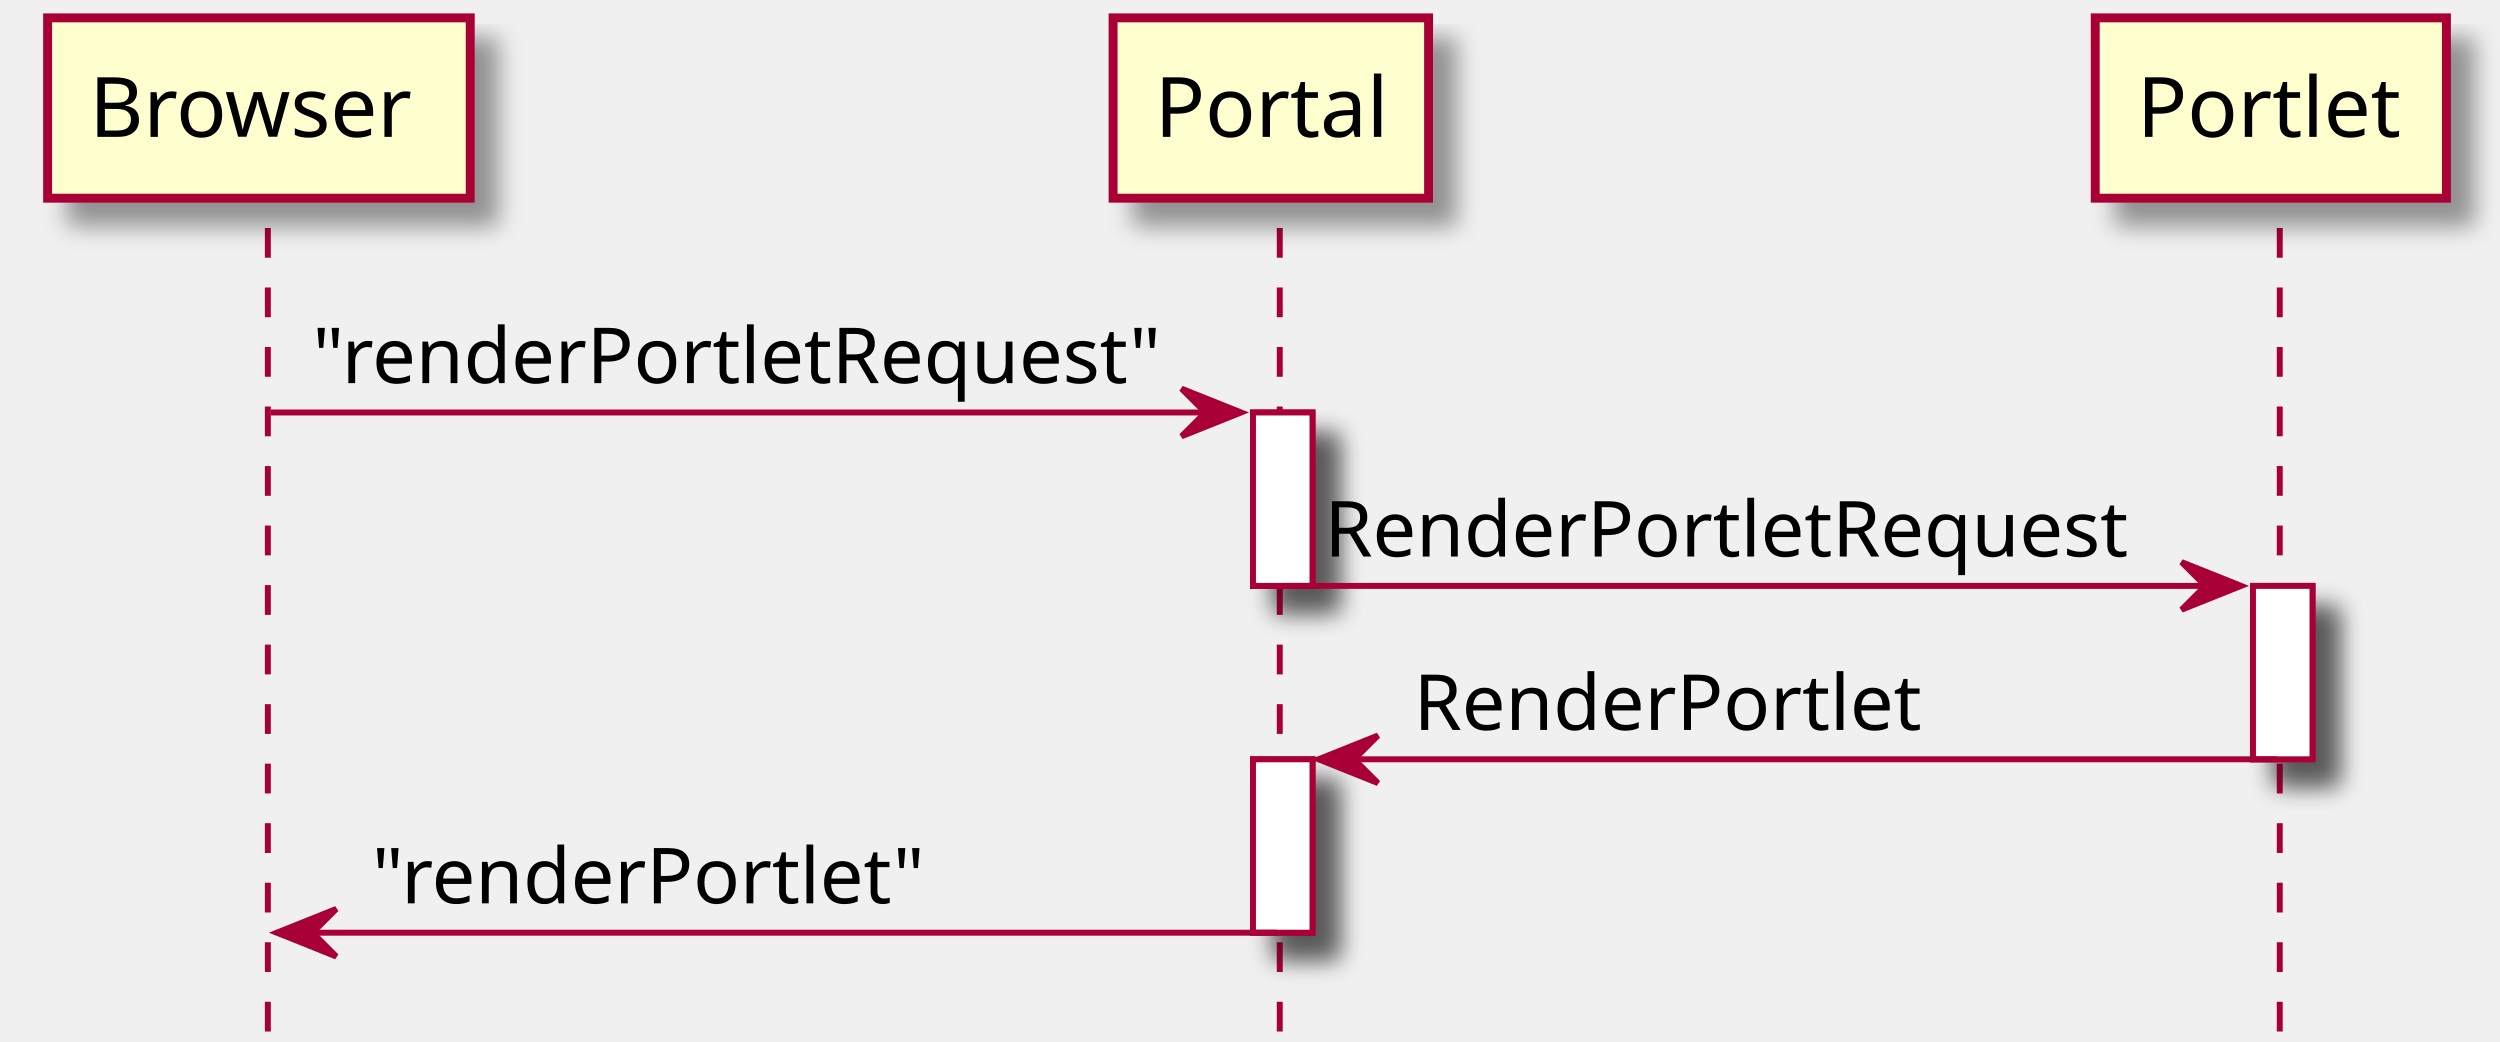
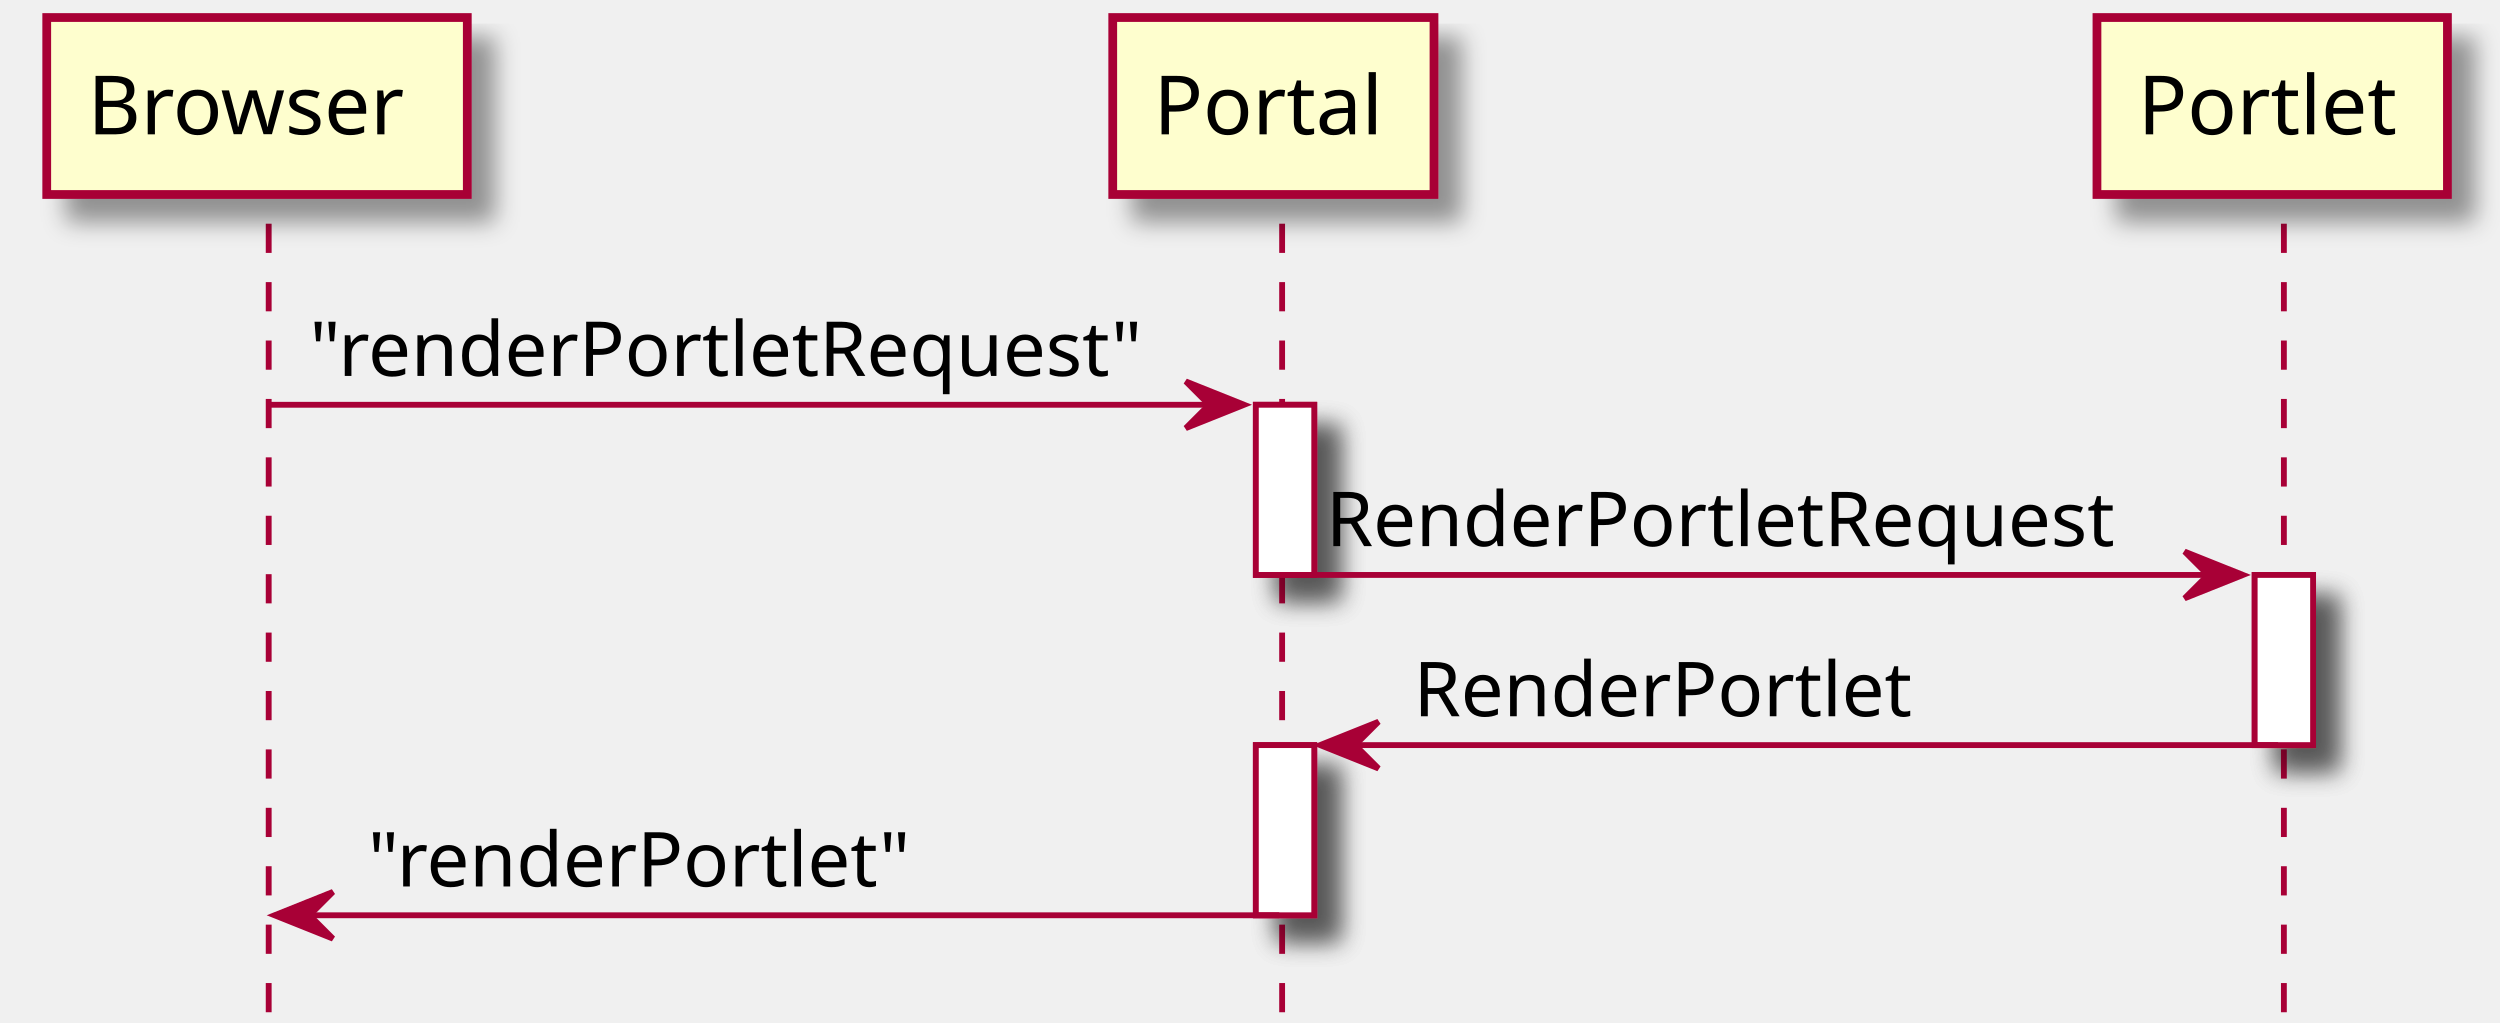
- <svg xmlns="http://www.w3.org/2000/svg" contentScriptType="application/ecmascript" contentStyleType="text/css" height="175px" preserveAspectRatio="none" style="width:420px;height:175px;" version="1.1" viewBox="0 0 420 175" width="420px" zoomAndPan="magnify">
+ <svg xmlns="http://www.w3.org/2000/svg" contentScriptType="application/ecmascript" contentStyleType="text/css" height="175px" preserveAspectRatio="none" style="width:428px;height:175px;" version="1.1" viewBox="0 0 428 175" width="428px" zoomAndPan="magnify">
  <defs>
-     <filter height="300%" id="fu4u1nm" width="300%" x="-1" y="-1">
+     <filter height="300%" id="flbbol1" width="300%" x="-1" y="-1">
      <feGaussianBlur result="blurOut" stdDeviation="2.0" />
      <feColorMatrix in="blurOut" result="blurOut2" type="matrix" values="0 0 0 0 0 0 0 0 0 0 0 0 0 0 0 0 0 0 .4 0" />
      <feOffset dx="4.0" dy="4.0" in="blurOut2" result="blurOut3" />
      <feBlend in="SourceGraphic" in2="blurOut3" mode="normal" />
    </filter>
  </defs>
  <g>
-     <rect fill="#FFFFFF" filter="url(#fu4u1nm)" height="29.133" style="stroke: #A80036; stroke-width: 1.0;" width="10" x="210.5" y="69.297" />
-     <rect fill="#FFFFFF" filter="url(#fu4u1nm)" height="29.133" style="stroke: #A80036; stroke-width: 1.0;" width="10" x="210.5" y="127.562" />
-     <rect fill="#FFFFFF" filter="url(#fu4u1nm)" height="29.133" style="stroke: #A80036; stroke-width: 1.0;" width="10" x="378.5" y="98.43" />
-     <line style="stroke: #A80036; stroke-width: 1.0; stroke-dasharray: 5.0,5.0;" x1="45" x2="45" y1="38.297" y2="174.828" />
-     <line style="stroke: #A80036; stroke-width: 1.0; stroke-dasharray: 5.0,5.0;" x1="215" x2="215" y1="38.297" y2="174.828" />
-     <line style="stroke: #A80036; stroke-width: 1.0; stroke-dasharray: 5.0,5.0;" x1="383" x2="383" y1="38.297" y2="174.828" />
-     <rect fill="#FEFECE" filter="url(#fu4u1nm)" height="30.297" style="stroke: #A80036; stroke-width: 1.5;" width="71" x="8" y="3" />
-     <text fill="#000000" font-family="sans-serif" font-size="14" lengthAdjust="spacingAndGlyphs" textLength="57" x="15" y="22.995">Browser</text>
-     <rect fill="#FEFECE" filter="url(#fu4u1nm)" height="30.297" style="stroke: #A80036; stroke-width: 1.5;" width="53" x="187" y="3" />
-     <text fill="#000000" font-family="sans-serif" font-size="14" lengthAdjust="spacingAndGlyphs" textLength="39" x="194" y="22.995">Portal</text>
-     <rect fill="#FEFECE" filter="url(#fu4u1nm)" height="30.297" style="stroke: #A80036; stroke-width: 1.5;" width="59" x="352" y="3" />
-     <text fill="#000000" font-family="sans-serif" font-size="14" lengthAdjust="spacingAndGlyphs" textLength="45" x="359" y="22.995">Portlet</text>
-     <rect fill="#FFFFFF" filter="url(#fu4u1nm)" height="29.133" style="stroke: #A80036; stroke-width: 1.0;" width="10" x="210.5" y="69.297" />
-     <rect fill="#FFFFFF" filter="url(#fu4u1nm)" height="29.133" style="stroke: #A80036; stroke-width: 1.0;" width="10" x="210.5" y="127.562" />
-     <rect fill="#FFFFFF" filter="url(#fu4u1nm)" height="29.133" style="stroke: #A80036; stroke-width: 1.0;" width="10" x="378.5" y="98.43" />
-     <polygon fill="#A80036" points="198.5,65.297,208.5,69.297,198.5,73.297,202.5,69.297" style="stroke: #A80036; stroke-width: 1.0;" />
-     <line style="stroke: #A80036; stroke-width: 1.0;" x1="45.5" x2="204.5" y1="69.297" y2="69.297" />
-     <text fill="#000000" font-family="sans-serif" font-size="13" lengthAdjust="spacingAndGlyphs" textLength="146" x="52.5" y="64.364">"renderPortletRequest"</text>
-     <polygon fill="#A80036" points="366.5,94.43,376.5,98.43,366.5,102.43,370.5,98.43" style="stroke: #A80036; stroke-width: 1.0;" />
-     <line style="stroke: #A80036; stroke-width: 1.0;" x1="215.5" x2="372.5" y1="98.43" y2="98.43" />
-     <text fill="#000000" font-family="sans-serif" font-size="13" lengthAdjust="spacingAndGlyphs" textLength="139" x="222.5" y="93.497">RenderPortletRequest</text>
-     <polygon fill="#A80036" points="231.5,123.562,221.5,127.562,231.5,131.562,227.5,127.562" style="stroke: #A80036; stroke-width: 1.0;" />
-     <line style="stroke: #A80036; stroke-width: 1.0;" x1="225.5" x2="382.5" y1="127.562" y2="127.562" />
-     <text fill="#000000" font-family="sans-serif" font-size="13" lengthAdjust="spacingAndGlyphs" textLength="87" x="237.5" y="122.629">RenderPortlet</text>
-     <polygon fill="#A80036" points="56.5,152.695,46.5,156.695,56.5,160.695,52.5,156.695" style="stroke: #A80036; stroke-width: 1.0;" />
-     <line style="stroke: #A80036; stroke-width: 1.0;" x1="50.5" x2="214.5" y1="156.695" y2="156.695" />
-     <text fill="#000000" font-family="sans-serif" font-size="13" lengthAdjust="spacingAndGlyphs" textLength="94" x="62.5" y="151.762">"renderPortlet"</text>
+     <rect fill="#FFFFFF" filter="url(#flbbol1)" height="29.133" style="stroke: #A80036; stroke-width: 1.0;" width="10" x="215" y="69.297" />
+     <rect fill="#FFFFFF" filter="url(#flbbol1)" height="29.133" style="stroke: #A80036; stroke-width: 1.0;" width="10" x="215" y="127.562" />
+     <rect fill="#FFFFFF" filter="url(#flbbol1)" height="29.133" style="stroke: #A80036; stroke-width: 1.0;" width="10" x="386" y="98.43" />
+     <line style="stroke: #A80036; stroke-width: 1.0; stroke-dasharray: 5.0,5.0;" x1="46" x2="46" y1="38.297" y2="174.828" />
+     <line style="stroke: #A80036; stroke-width: 1.0; stroke-dasharray: 5.0,5.0;" x1="219.5" x2="219.5" y1="38.297" y2="174.828" />
+     <line style="stroke: #A80036; stroke-width: 1.0; stroke-dasharray: 5.0,5.0;" x1="391" x2="391" y1="38.297" y2="174.828" />
+     <rect fill="#FEFECE" filter="url(#flbbol1)" height="30.297" style="stroke: #A80036; stroke-width: 1.5;" width="72" x="8" y="3" />
+     <text fill="#000000" font-family="sans-serif" font-size="14" lengthAdjust="spacingAndGlyphs" textLength="58" x="15" y="22.995">Browser</text>
+     <rect fill="#FEFECE" filter="url(#flbbol1)" height="30.297" style="stroke: #A80036; stroke-width: 1.5;" width="55" x="190.5" y="3" />
+     <text fill="#000000" font-family="sans-serif" font-size="14" lengthAdjust="spacingAndGlyphs" textLength="41" x="197.5" y="22.995">Portal</text>
+     <rect fill="#FEFECE" filter="url(#flbbol1)" height="30.297" style="stroke: #A80036; stroke-width: 1.5;" width="60" x="359" y="3" />
+     <text fill="#000000" font-family="sans-serif" font-size="14" lengthAdjust="spacingAndGlyphs" textLength="46" x="366" y="22.995">Portlet</text>
+     <rect fill="#FFFFFF" filter="url(#flbbol1)" height="29.133" style="stroke: #A80036; stroke-width: 1.0;" width="10" x="215" y="69.297" />
+     <rect fill="#FFFFFF" filter="url(#flbbol1)" height="29.133" style="stroke: #A80036; stroke-width: 1.0;" width="10" x="215" y="127.562" />
+     <rect fill="#FFFFFF" filter="url(#flbbol1)" height="29.133" style="stroke: #A80036; stroke-width: 1.0;" width="10" x="386" y="98.43" />
+     <polygon fill="#A80036" points="203,65.297,213,69.297,203,73.297,207,69.297" style="stroke: #A80036; stroke-width: 1.0;" />
+     <line style="stroke: #A80036; stroke-width: 1.0;" x1="46" x2="209" y1="69.297" y2="69.297" />
+     <text fill="#000000" font-family="sans-serif" font-size="13" lengthAdjust="spacingAndGlyphs" textLength="150" x="53" y="64.364">"renderPortletRequest"</text>
+     <polygon fill="#A80036" points="374,94.43,384,98.43,374,102.43,378,98.43" style="stroke: #A80036; stroke-width: 1.0;" />
+     <line style="stroke: #A80036; stroke-width: 1.0;" x1="220" x2="380" y1="98.43" y2="98.43" />
+     <text fill="#000000" font-family="sans-serif" font-size="13" lengthAdjust="spacingAndGlyphs" textLength="142" x="227" y="93.497">RenderPortletRequest</text>
+     <polygon fill="#A80036" points="236,123.562,226,127.562,236,131.562,232,127.562" style="stroke: #A80036; stroke-width: 1.0;" />
+     <line style="stroke: #A80036; stroke-width: 1.0;" x1="230" x2="390" y1="127.562" y2="127.562" />
+     <text fill="#000000" font-family="sans-serif" font-size="13" lengthAdjust="spacingAndGlyphs" textLength="89" x="242" y="122.629">RenderPortlet</text>
+     <polygon fill="#A80036" points="57,152.695,47,156.695,57,160.695,53,156.695" style="stroke: #A80036; stroke-width: 1.0;" />
+     <line style="stroke: #A80036; stroke-width: 1.0;" x1="51" x2="219" y1="156.695" y2="156.695" />
+     <text fill="#000000" font-family="sans-serif" font-size="13" lengthAdjust="spacingAndGlyphs" textLength="97" x="63" y="151.762">"renderPortlet"</text>
  </g>
</svg>
